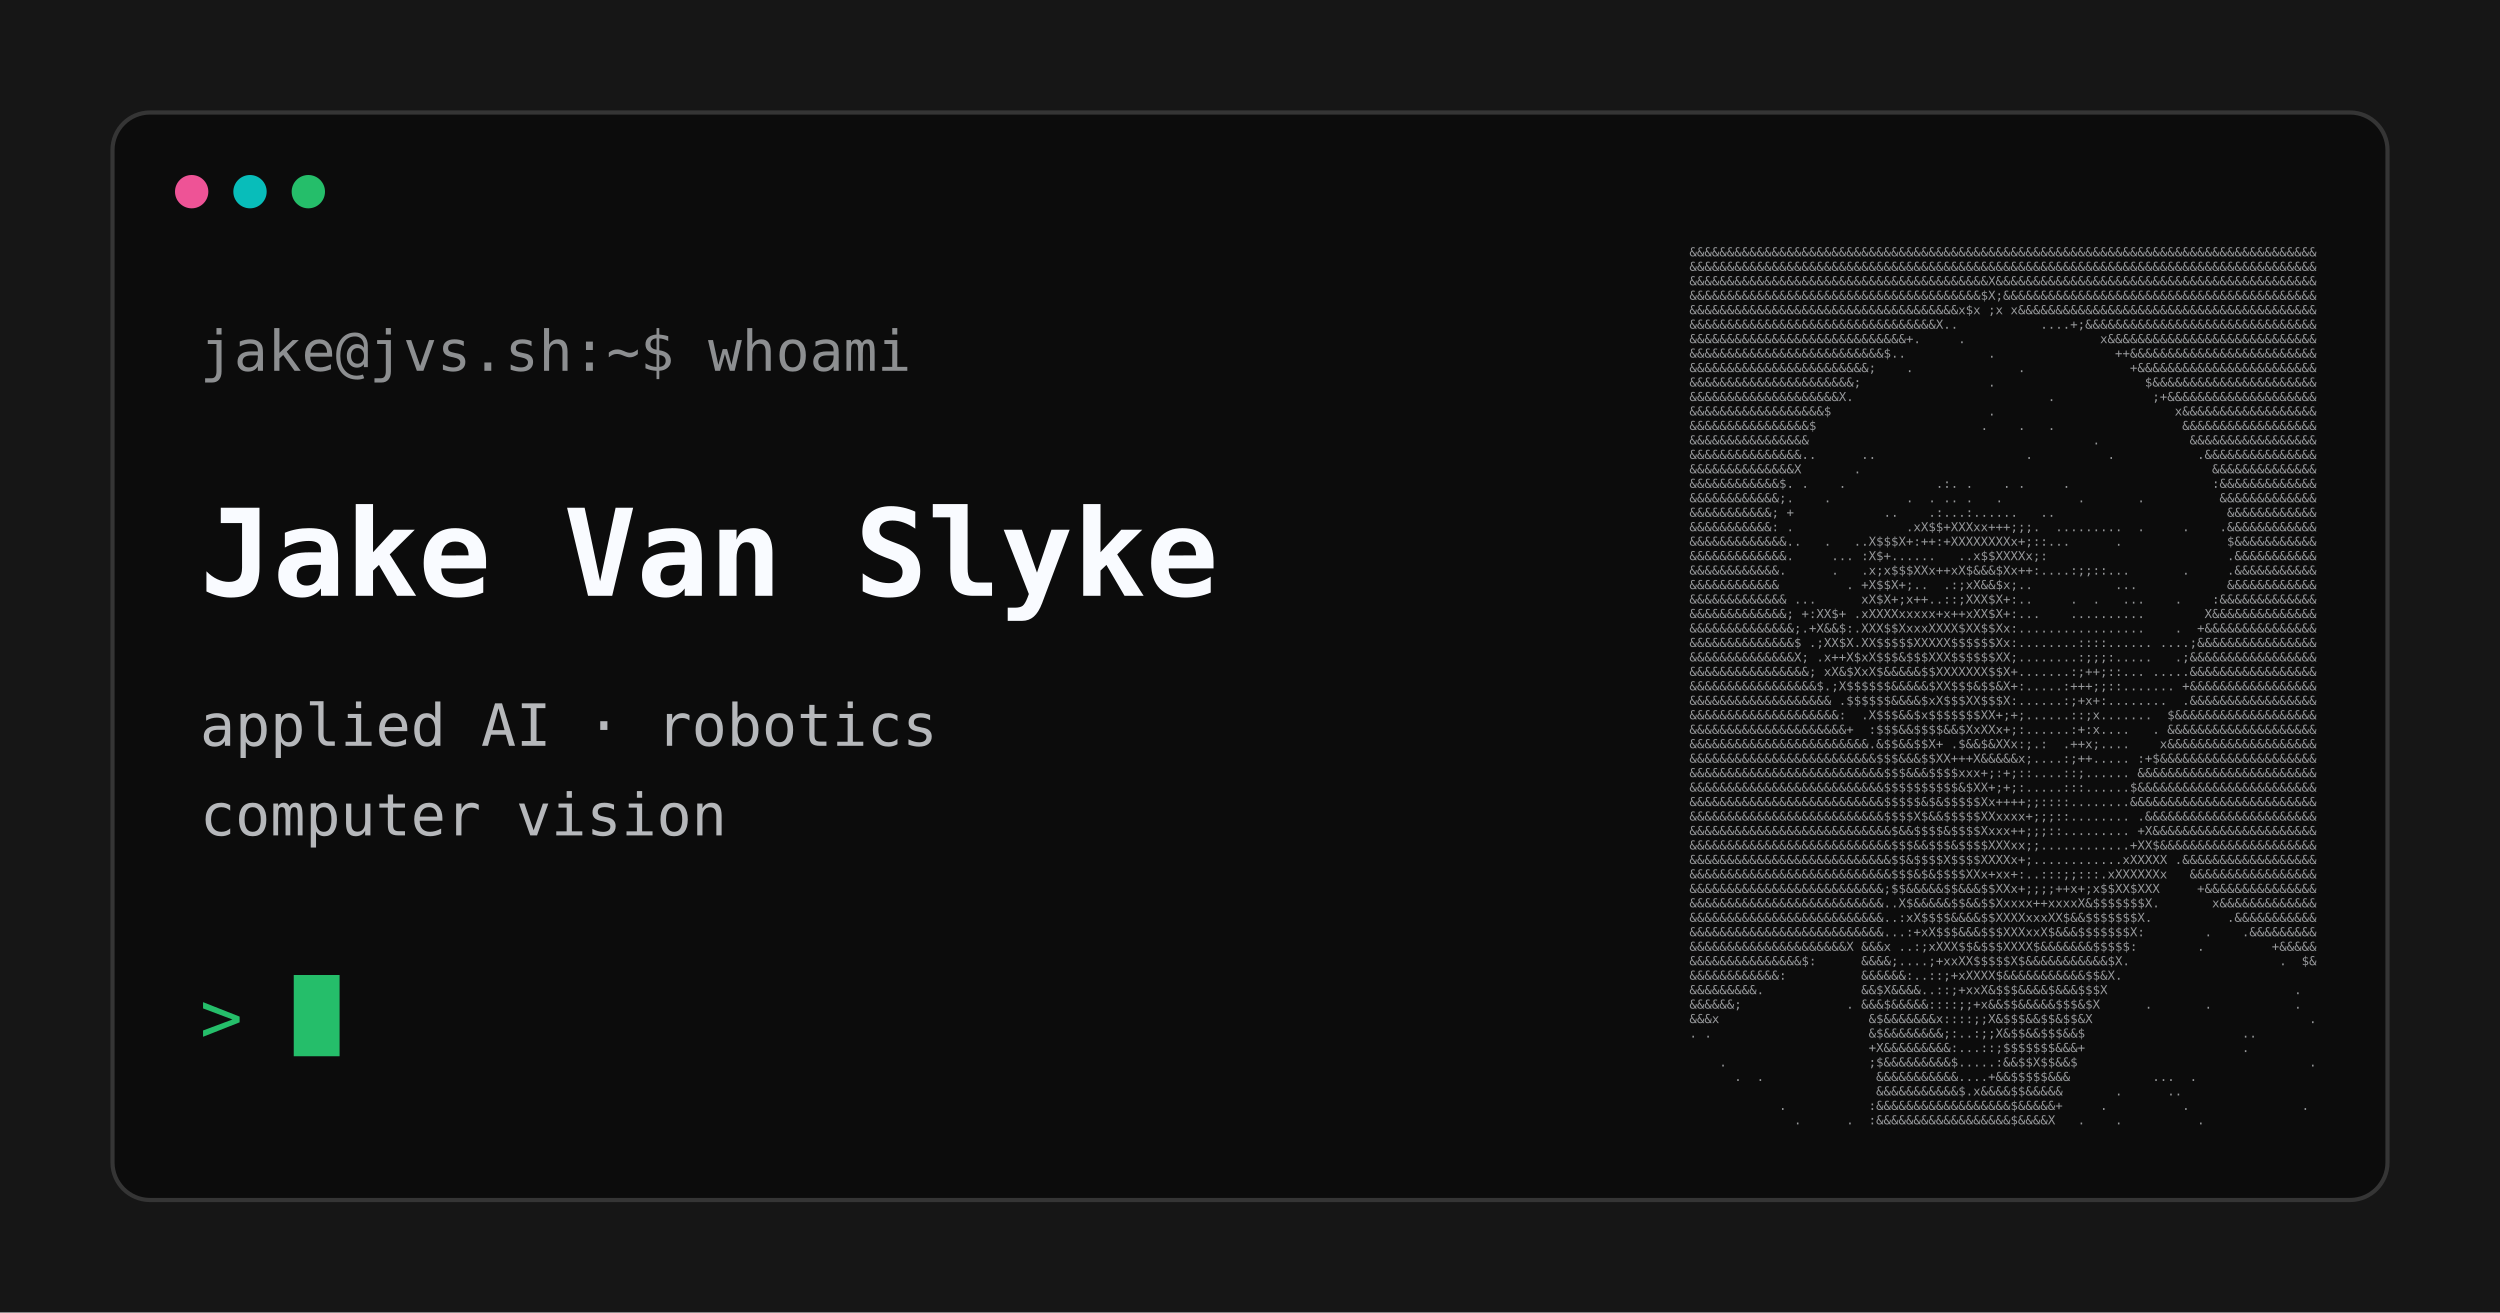
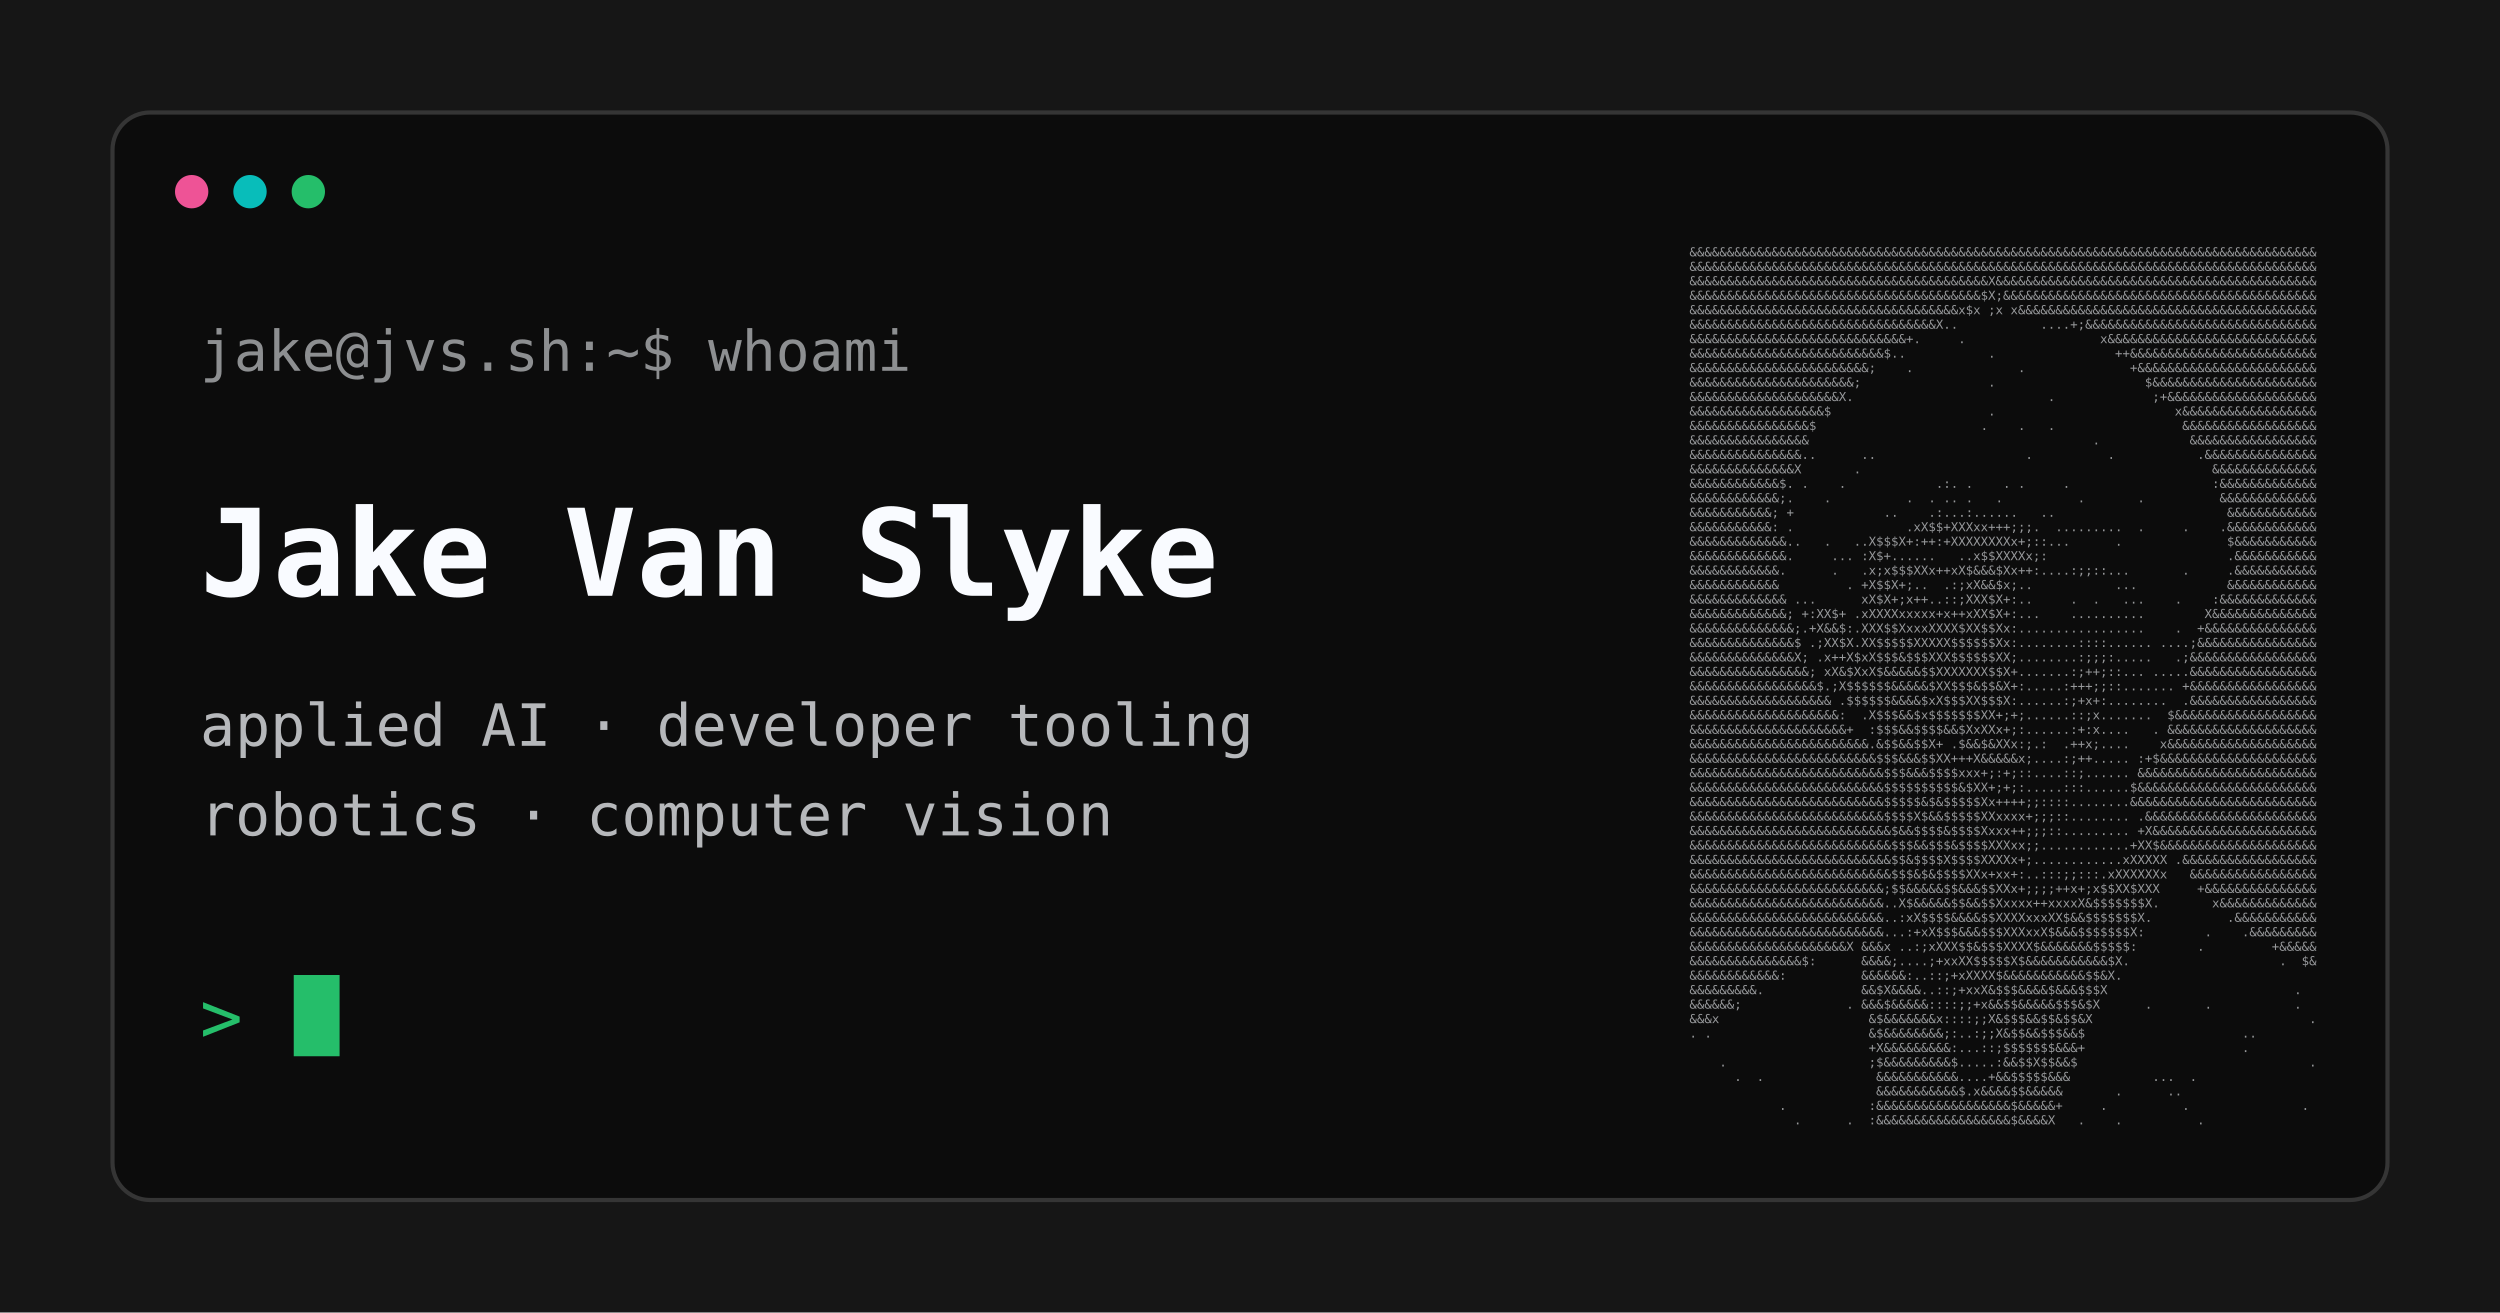
<svg xmlns="http://www.w3.org/2000/svg" width="1200" height="630" viewBox="0 0 1200 630">
  <defs>
  </defs>
  <rect width="1200" height="630" fill="#161616" />
  <rect x="54" y="54" width="1092" height="522" rx="18" fill="#0c0c0c" stroke="#353535" stroke-width="2" />
  <circle cx="92" cy="92" r="8" fill="#ee5396" />
  <circle cx="120" cy="92" r="8" fill="#08bdba" />
  <circle cx="148" cy="92" r="8" fill="#25be6a" />
  <g transform="translate(803 111) scale(.124)" opacity=".82">
    <text fill="#b6b8bb" font-family="DejaVu Sans Mono, ui-monospace, monospace" font-size="48" xml:space="preserve" dominant-baseline="text-before-edge" style="white-space:pre">
      <tspan x="64" y="64">&amp;&amp;&amp;&amp;&amp;&amp;&amp;&amp;&amp;&amp;&amp;&amp;&amp;&amp;&amp;&amp;&amp;&amp;&amp;&amp;&amp;&amp;&amp;&amp;&amp;&amp;&amp;&amp;&amp;&amp;&amp;&amp;&amp;&amp;&amp;&amp;&amp;&amp;&amp;&amp;&amp;&amp;&amp;&amp;&amp;&amp;&amp;&amp;&amp;&amp;&amp;&amp;&amp;&amp;&amp;&amp;&amp;&amp;&amp;&amp;&amp;&amp;&amp;&amp;&amp;&amp;&amp;&amp;&amp;&amp;&amp;&amp;&amp;&amp;&amp;&amp;&amp;&amp;&amp;&amp;&amp;&amp;&amp;&amp;</tspan>
      <tspan x="64" y="120">&amp;&amp;&amp;&amp;&amp;&amp;&amp;&amp;&amp;&amp;&amp;&amp;&amp;&amp;&amp;&amp;&amp;&amp;&amp;&amp;&amp;&amp;&amp;&amp;&amp;&amp;&amp;&amp;&amp;&amp;&amp;&amp;&amp;&amp;&amp;&amp;&amp;&amp;&amp;&amp;&amp;&amp;&amp;&amp;&amp;&amp;&amp;&amp;&amp;&amp;&amp;&amp;&amp;&amp;&amp;&amp;&amp;&amp;&amp;&amp;&amp;&amp;&amp;&amp;&amp;&amp;&amp;&amp;&amp;&amp;&amp;&amp;&amp;&amp;&amp;&amp;&amp;&amp;&amp;&amp;&amp;&amp;&amp;&amp;</tspan>
      <tspan x="64" y="176">&amp;&amp;&amp;&amp;&amp;&amp;&amp;&amp;&amp;&amp;&amp;&amp;&amp;&amp;&amp;&amp;&amp;&amp;&amp;&amp;&amp;&amp;&amp;&amp;&amp;&amp;&amp;&amp;&amp;&amp;&amp;&amp;&amp;&amp;&amp;&amp;&amp;&amp;&amp;&amp;X&amp;&amp;&amp;&amp;&amp;&amp;&amp;&amp;&amp;&amp;&amp;&amp;&amp;&amp;&amp;&amp;&amp;&amp;&amp;&amp;&amp;&amp;&amp;&amp;&amp;&amp;&amp;&amp;&amp;&amp;&amp;&amp;&amp;&amp;&amp;&amp;&amp;&amp;&amp;&amp;&amp;&amp;&amp;</tspan>
      <tspan x="64" y="232">&amp;&amp;&amp;&amp;&amp;&amp;&amp;&amp;&amp;&amp;&amp;&amp;&amp;&amp;&amp;&amp;&amp;&amp;&amp;&amp;&amp;&amp;&amp;&amp;&amp;&amp;&amp;&amp;&amp;&amp;&amp;&amp;&amp;&amp;&amp;&amp;&amp;&amp;&amp;$X;&amp;&amp;&amp;&amp;&amp;&amp;&amp;&amp;&amp;&amp;&amp;&amp;&amp;&amp;&amp;&amp;&amp;&amp;&amp;&amp;&amp;&amp;&amp;&amp;&amp;&amp;&amp;&amp;&amp;&amp;&amp;&amp;&amp;&amp;&amp;&amp;&amp;&amp;&amp;&amp;&amp;&amp;</tspan>
      <tspan x="64" y="288">&amp;&amp;&amp;&amp;&amp;&amp;&amp;&amp;&amp;&amp;&amp;&amp;&amp;&amp;&amp;&amp;&amp;&amp;&amp;&amp;&amp;&amp;&amp;&amp;&amp;&amp;&amp;&amp;&amp;&amp;&amp;&amp;&amp;&amp;&amp;&amp;x$x ;x x&amp;&amp;&amp;&amp;&amp;&amp;&amp;&amp;&amp;&amp;&amp;&amp;&amp;&amp;&amp;&amp;&amp;&amp;&amp;&amp;&amp;&amp;&amp;&amp;&amp;&amp;&amp;&amp;&amp;&amp;&amp;&amp;&amp;&amp;&amp;&amp;&amp;&amp;&amp;&amp;</tspan>
      <tspan x="64" y="344">&amp;&amp;&amp;&amp;&amp;&amp;&amp;&amp;&amp;&amp;&amp;&amp;&amp;&amp;&amp;&amp;&amp;&amp;&amp;&amp;&amp;&amp;&amp;&amp;&amp;&amp;&amp;&amp;&amp;&amp;&amp;&amp;&amp;X..           ....+;&amp;&amp;&amp;&amp;&amp;&amp;&amp;&amp;&amp;&amp;&amp;&amp;&amp;&amp;&amp;&amp;&amp;&amp;&amp;&amp;&amp;&amp;&amp;&amp;&amp;&amp;&amp;&amp;&amp;&amp;&amp;</tspan>
      <tspan x="64" y="400">&amp;&amp;&amp;&amp;&amp;&amp;&amp;&amp;&amp;&amp;&amp;&amp;&amp;&amp;&amp;&amp;&amp;&amp;&amp;&amp;&amp;&amp;&amp;&amp;&amp;&amp;&amp;&amp;&amp;+.     .                  x&amp;&amp;&amp;&amp;&amp;&amp;&amp;&amp;&amp;&amp;&amp;&amp;&amp;&amp;&amp;&amp;&amp;&amp;&amp;&amp;&amp;&amp;&amp;&amp;&amp;&amp;&amp;&amp;</tspan>
      <tspan x="64" y="456">&amp;&amp;&amp;&amp;&amp;&amp;&amp;&amp;&amp;&amp;&amp;&amp;&amp;&amp;&amp;&amp;&amp;&amp;&amp;&amp;&amp;&amp;&amp;&amp;&amp;&amp;$..           .                ++&amp;&amp;&amp;&amp;&amp;&amp;&amp;&amp;&amp;&amp;&amp;&amp;&amp;&amp;&amp;&amp;&amp;&amp;&amp;&amp;&amp;&amp;&amp;&amp;&amp;</tspan>
      <tspan x="64" y="512">&amp;&amp;&amp;&amp;&amp;&amp;&amp;&amp;&amp;&amp;&amp;&amp;&amp;&amp;&amp;&amp;&amp;&amp;&amp;&amp;&amp;&amp;&amp;&amp;;    .              .              +&amp;&amp;&amp;&amp;&amp;&amp;&amp;&amp;&amp;&amp;&amp;&amp;&amp;&amp;&amp;&amp;&amp;&amp;&amp;&amp;&amp;&amp;&amp;&amp;</tspan>
      <tspan x="64" y="568">&amp;&amp;&amp;&amp;&amp;&amp;&amp;&amp;&amp;&amp;&amp;&amp;&amp;&amp;&amp;&amp;&amp;&amp;&amp;&amp;&amp;&amp;;                 .                    $&amp;&amp;&amp;&amp;&amp;&amp;&amp;&amp;&amp;&amp;&amp;&amp;&amp;&amp;&amp;&amp;&amp;&amp;&amp;&amp;&amp;&amp;</tspan>
      <tspan x="64" y="624">&amp;&amp;&amp;&amp;&amp;&amp;&amp;&amp;&amp;&amp;&amp;&amp;&amp;&amp;&amp;&amp;&amp;&amp;&amp;&amp;X.                          .             ;+&amp;&amp;&amp;&amp;&amp;&amp;&amp;&amp;&amp;&amp;&amp;&amp;&amp;&amp;&amp;&amp;&amp;&amp;&amp;&amp;</tspan>
      <tspan x="64" y="680">&amp;&amp;&amp;&amp;&amp;&amp;&amp;&amp;&amp;&amp;&amp;&amp;&amp;&amp;&amp;&amp;&amp;&amp;$                     .                        x&amp;&amp;&amp;&amp;&amp;&amp;&amp;&amp;&amp;&amp;&amp;&amp;&amp;&amp;&amp;&amp;&amp;&amp;</tspan>
      <tspan x="64" y="736">&amp;&amp;&amp;&amp;&amp;&amp;&amp;&amp;&amp;&amp;&amp;&amp;&amp;&amp;&amp;&amp;$                      .    .   .                 &amp;&amp;&amp;&amp;&amp;&amp;&amp;&amp;&amp;&amp;&amp;&amp;&amp;&amp;&amp;&amp;&amp;&amp;</tspan>
      <tspan x="64" y="792">&amp;&amp;&amp;&amp;&amp;&amp;&amp;&amp;&amp;&amp;&amp;&amp;&amp;&amp;&amp;&amp;                                      .            &amp;&amp;&amp;&amp;&amp;&amp;&amp;&amp;&amp;&amp;&amp;&amp;&amp;&amp;&amp;&amp;&amp;</tspan>
      <tspan x="64" y="848">&amp;&amp;&amp;&amp;&amp;&amp;&amp;&amp;&amp;&amp;&amp;&amp;&amp;&amp;&amp;..      ..                    .          .           .&amp;&amp;&amp;&amp;&amp;&amp;&amp;&amp;&amp;&amp;&amp;&amp;&amp;&amp;&amp;</tspan>
      <tspan x="64" y="904">&amp;&amp;&amp;&amp;&amp;&amp;&amp;&amp;&amp;&amp;&amp;&amp;&amp;&amp;X       .                                               &amp;&amp;&amp;&amp;&amp;&amp;&amp;&amp;&amp;&amp;&amp;&amp;&amp;&amp;</tspan>
      <tspan x="64" y="960">&amp;&amp;&amp;&amp;&amp;&amp;&amp;&amp;&amp;&amp;&amp;&amp;$. .    .            .:. .    . .     .                   :&amp;&amp;&amp;&amp;&amp;&amp;&amp;&amp;&amp;&amp;&amp;&amp;&amp;</tspan>
      <tspan x="64" y="1016">&amp;&amp;&amp;&amp;&amp;&amp;&amp;&amp;&amp;&amp;&amp;&amp;;.    .          .  . .. .   .          .       .          &amp;&amp;&amp;&amp;&amp;&amp;&amp;&amp;&amp;&amp;&amp;&amp;&amp;</tspan>
      <tspan x="64" y="1072">&amp;&amp;&amp;&amp;&amp;&amp;&amp;&amp;&amp;&amp;&amp;; +            ..    .:...:......   ..                       &amp;&amp;&amp;&amp;&amp;&amp;&amp;&amp;&amp;&amp;&amp;&amp;</tspan>
      <tspan x="64" y="1128">&amp;&amp;&amp;&amp;&amp;&amp;&amp;&amp;&amp;&amp;&amp;: .               .xX$$+XXXxx+++;;;.  .........  .     .    .&amp;&amp;&amp;&amp;&amp;&amp;&amp;&amp;&amp;&amp;&amp;&amp;</tspan>
      <tspan x="64" y="1184">&amp;&amp;&amp;&amp;&amp;&amp;&amp;&amp;&amp;&amp;&amp;&amp;&amp;..   .   ..X$$$X+:++:+XXXXXXXXx+;::...      .              $&amp;&amp;&amp;&amp;&amp;&amp;&amp;&amp;&amp;&amp;&amp;</tspan>
      <tspan x="64" y="1240">&amp;&amp;&amp;&amp;&amp;&amp;&amp;&amp;&amp;&amp;&amp;&amp;&amp;.     ... :X$+......   ..x$$XXXXx;:                        .&amp;&amp;&amp;&amp;&amp;&amp;&amp;&amp;&amp;&amp;&amp;</tspan>
      <tspan x="64" y="1296">&amp;&amp;&amp;&amp;&amp;&amp;&amp;&amp;&amp;&amp;&amp;&amp;.      .   .x;x$$$XXx++xX$&amp;&amp;&amp;$Xx++:....:;;::...       .     .&amp;&amp;&amp;&amp;&amp;&amp;&amp;&amp;&amp;&amp;&amp;</tspan>
      <tspan x="64" y="1352">&amp;&amp;&amp;&amp;&amp;&amp;&amp;&amp;&amp;&amp;&amp;&amp;         . +X$$X+;..  .:;xX&amp;&amp;$x;..           ...            &amp;&amp;&amp;&amp;&amp;&amp;&amp;&amp;&amp;&amp;&amp;&amp;</tspan>
      <tspan x="64" y="1408">&amp;&amp;&amp;&amp;&amp;&amp;&amp;&amp;&amp;&amp;&amp;&amp;&amp; ...      xX$X+;x++..::;XXX$X+:..     .  .   ...    .    :&amp;&amp;&amp;&amp;&amp;&amp;&amp;&amp;&amp;&amp;&amp;&amp;&amp;</tspan>
      <tspan x="64" y="1464">&amp;&amp;&amp;&amp;&amp;&amp;&amp;&amp;&amp;&amp;&amp;&amp;&amp;; +:XX$+ .xXXXXxxxxx+x++xXX$X+:...    ..........        X&amp;&amp;&amp;&amp;&amp;&amp;&amp;&amp;&amp;&amp;&amp;&amp;&amp;&amp;</tspan>
      <tspan x="64" y="1520">&amp;&amp;&amp;&amp;&amp;&amp;&amp;&amp;&amp;&amp;&amp;&amp;&amp;&amp;;.+X&amp;&amp;$:.XXX$$XxxxXXXX$XX$$Xx:.................    .  +&amp;&amp;&amp;&amp;&amp;&amp;&amp;&amp;&amp;&amp;&amp;&amp;&amp;&amp;&amp;</tspan>
      <tspan x="64" y="1576">&amp;&amp;&amp;&amp;&amp;&amp;&amp;&amp;&amp;&amp;&amp;&amp;&amp;&amp;$ .;XX$X.XX$$$$$XXXXX$$$$$$Xx:........::::...... ....;&amp;&amp;&amp;&amp;&amp;&amp;&amp;&amp;&amp;&amp;&amp;&amp;&amp;&amp;&amp;&amp;</tspan>
      <tspan x="64" y="1632">&amp;&amp;&amp;&amp;&amp;&amp;&amp;&amp;&amp;&amp;&amp;&amp;&amp;&amp;X; .x++X$xX$$$&amp;$$$XXX$$$$$$XX;........:;;;:.....   .;&amp;&amp;&amp;&amp;&amp;&amp;&amp;&amp;&amp;&amp;&amp;&amp;&amp;&amp;&amp;&amp;&amp;</tspan>
      <tspan x="64" y="1688">&amp;&amp;&amp;&amp;&amp;&amp;&amp;&amp;&amp;&amp;&amp;&amp;&amp;&amp;&amp;&amp;; xX&amp;$XxX$&amp;&amp;&amp;&amp;&amp;$$XXXXXXX$$X+.......:;++;::... .....&amp;&amp;&amp;&amp;&amp;&amp;&amp;&amp;&amp;&amp;&amp;&amp;&amp;&amp;&amp;&amp;&amp;</tspan>
      <tspan x="64" y="1744">&amp;&amp;&amp;&amp;&amp;&amp;&amp;&amp;&amp;&amp;&amp;&amp;&amp;&amp;&amp;&amp;&amp;$.;X$$$$$$&amp;&amp;&amp;&amp;&amp;$XX$$$&amp;$$&amp;X+:.....:+++;;::....... +&amp;&amp;&amp;&amp;&amp;&amp;&amp;&amp;&amp;&amp;&amp;&amp;&amp;&amp;&amp;&amp;&amp;</tspan>
      <tspan x="64" y="1800">&amp;&amp;&amp;&amp;&amp;&amp;&amp;&amp;&amp;&amp;&amp;&amp;&amp;&amp;&amp;&amp;&amp;&amp;&amp; .$$$$$$&amp;&amp;&amp;&amp;$xX$$$XX$$$X:......:;+x+:........  .&amp;&amp;&amp;&amp;&amp;&amp;&amp;&amp;&amp;&amp;&amp;&amp;&amp;&amp;&amp;&amp;&amp;</tspan>
      <tspan x="64" y="1856">&amp;&amp;&amp;&amp;&amp;&amp;&amp;&amp;&amp;&amp;&amp;&amp;&amp;&amp;&amp;&amp;&amp;&amp;&amp;&amp;:  .X$$$&amp;&amp;$x$$$$$$$XX+;+;......::;x.......  $&amp;&amp;&amp;&amp;&amp;&amp;&amp;&amp;&amp;&amp;&amp;&amp;&amp;&amp;&amp;&amp;&amp;&amp;&amp;</tspan>
      <tspan x="64" y="1912">&amp;&amp;&amp;&amp;&amp;&amp;&amp;&amp;&amp;&amp;&amp;&amp;&amp;&amp;&amp;&amp;&amp;&amp;&amp;&amp;&amp;+  :$$$&amp;&amp;$$$$&amp;&amp;$XxXXx+;:......:+:x....   . &amp;&amp;&amp;&amp;&amp;&amp;&amp;&amp;&amp;&amp;&amp;&amp;&amp;&amp;&amp;&amp;&amp;&amp;&amp;&amp;</tspan>
      <tspan x="64" y="1968">&amp;&amp;&amp;&amp;&amp;&amp;&amp;&amp;&amp;&amp;&amp;&amp;&amp;&amp;&amp;&amp;&amp;&amp;&amp;&amp;&amp;&amp;&amp;&amp;.&amp;$$&amp;&amp;$$X+ .$&amp;&amp;$&amp;XXx:;.:  .++x;....    x&amp;&amp;&amp;&amp;&amp;&amp;&amp;&amp;&amp;&amp;&amp;&amp;&amp;&amp;&amp;&amp;&amp;&amp;&amp;&amp;</tspan>
      <tspan x="64" y="2024">&amp;&amp;&amp;&amp;&amp;&amp;&amp;&amp;&amp;&amp;&amp;&amp;&amp;&amp;&amp;&amp;&amp;&amp;&amp;&amp;&amp;&amp;&amp;&amp;&amp;$$$&amp;&amp;&amp;$$XX+++X&amp;&amp;&amp;&amp;&amp;x;....:;++..... :+$&amp;&amp;&amp;&amp;&amp;&amp;&amp;&amp;&amp;&amp;&amp;&amp;&amp;&amp;&amp;&amp;&amp;&amp;&amp;&amp;&amp;</tspan>
      <tspan x="64" y="2080">&amp;&amp;&amp;&amp;&amp;&amp;&amp;&amp;&amp;&amp;&amp;&amp;&amp;&amp;&amp;&amp;&amp;&amp;&amp;&amp;&amp;&amp;&amp;&amp;&amp;&amp;$$$&amp;&amp;&amp;$$$$xxx+;:+;::....::;...... &amp;&amp;&amp;&amp;&amp;&amp;&amp;&amp;&amp;&amp;&amp;&amp;&amp;&amp;&amp;&amp;&amp;&amp;&amp;&amp;&amp;&amp;&amp;&amp;</tspan>
      <tspan x="64" y="2136">&amp;&amp;&amp;&amp;&amp;&amp;&amp;&amp;&amp;&amp;&amp;&amp;&amp;&amp;&amp;&amp;&amp;&amp;&amp;&amp;&amp;&amp;&amp;&amp;&amp;&amp;$$$$$$$$$$&amp;$XX+;+;:.....:::......$&amp;&amp;&amp;&amp;&amp;&amp;&amp;&amp;&amp;&amp;&amp;&amp;&amp;&amp;&amp;&amp;&amp;&amp;&amp;&amp;&amp;&amp;&amp;&amp;</tspan>
      <tspan x="64" y="2192">&amp;&amp;&amp;&amp;&amp;&amp;&amp;&amp;&amp;&amp;&amp;&amp;&amp;&amp;&amp;&amp;&amp;&amp;&amp;&amp;&amp;&amp;&amp;&amp;&amp;&amp;$$$$$&amp;$&amp;$$$$$Xx++++;;::::........&amp;&amp;&amp;&amp;&amp;&amp;&amp;&amp;&amp;&amp;&amp;&amp;&amp;&amp;&amp;&amp;&amp;&amp;&amp;&amp;&amp;&amp;&amp;&amp;&amp;</tspan>
      <tspan x="64" y="2248">&amp;&amp;&amp;&amp;&amp;&amp;&amp;&amp;&amp;&amp;&amp;&amp;&amp;&amp;&amp;&amp;&amp;&amp;&amp;&amp;&amp;&amp;&amp;&amp;&amp;&amp;$$$$X$&amp;&amp;$$$$$XXxxxx+;;;::........ .&amp;&amp;&amp;&amp;&amp;&amp;&amp;&amp;&amp;&amp;&amp;&amp;&amp;&amp;&amp;&amp;&amp;&amp;&amp;&amp;&amp;&amp;&amp;</tspan>
      <tspan x="64" y="2304">&amp;&amp;&amp;&amp;&amp;&amp;&amp;&amp;&amp;&amp;&amp;&amp;&amp;&amp;&amp;&amp;&amp;&amp;&amp;&amp;&amp;&amp;&amp;&amp;&amp;&amp;&amp;$&amp;&amp;$$$$&amp;$$$$Xxxx++;;;::......... +X&amp;&amp;&amp;&amp;&amp;&amp;&amp;&amp;&amp;&amp;&amp;&amp;&amp;&amp;&amp;&amp;&amp;&amp;&amp;&amp;&amp;&amp;</tspan>
      <tspan x="64" y="2360">&amp;&amp;&amp;&amp;&amp;&amp;&amp;&amp;&amp;&amp;&amp;&amp;&amp;&amp;&amp;&amp;&amp;&amp;&amp;&amp;&amp;&amp;&amp;&amp;&amp;&amp;&amp;$$$&amp;&amp;$$$&amp;$$$$XXXxx;;............+XX$&amp;&amp;&amp;&amp;&amp;&amp;&amp;&amp;&amp;&amp;&amp;&amp;&amp;&amp;&amp;&amp;&amp;&amp;&amp;&amp;&amp;</tspan>
      <tspan x="64" y="2416">&amp;&amp;&amp;&amp;&amp;&amp;&amp;&amp;&amp;&amp;&amp;&amp;&amp;&amp;&amp;&amp;&amp;&amp;&amp;&amp;&amp;&amp;&amp;&amp;&amp;&amp;&amp;$$&amp;$$$$X$$$$XXXXx+;............xXXXXX .&amp;&amp;&amp;&amp;&amp;&amp;&amp;&amp;&amp;&amp;&amp;&amp;&amp;&amp;&amp;&amp;&amp;&amp;</tspan>
      <tspan x="64" y="2472">&amp;&amp;&amp;&amp;&amp;&amp;&amp;&amp;&amp;&amp;&amp;&amp;&amp;&amp;&amp;&amp;&amp;&amp;&amp;&amp;&amp;&amp;&amp;&amp;&amp;&amp;&amp;$$$&amp;$&amp;$$$$XXx+xx+:..:::;;:::.xXXXXXXx   &amp;&amp;&amp;&amp;&amp;&amp;&amp;&amp;&amp;&amp;&amp;&amp;&amp;&amp;&amp;&amp;&amp;</tspan>
      <tspan x="64" y="2528">&amp;&amp;&amp;&amp;&amp;&amp;&amp;&amp;&amp;&amp;&amp;&amp;&amp;&amp;&amp;&amp;&amp;&amp;&amp;&amp;&amp;&amp;&amp;&amp;&amp;&amp;;$$&amp;&amp;&amp;&amp;&amp;$$&amp;&amp;&amp;$$XXx+;;;;++x+;x$$XX$XXX     +&amp;&amp;&amp;&amp;&amp;&amp;&amp;&amp;&amp;&amp;&amp;&amp;&amp;&amp;&amp;</tspan>
      <tspan x="64" y="2584">&amp;&amp;&amp;&amp;&amp;&amp;&amp;&amp;&amp;&amp;&amp;&amp;&amp;&amp;&amp;&amp;&amp;&amp;&amp;&amp;&amp;&amp;&amp;&amp;&amp;&amp;..X$&amp;&amp;&amp;&amp;&amp;$$&amp;&amp;$$Xxxxx++xxxxX&amp;$$$$$$$X.       x&amp;&amp;&amp;&amp;&amp;&amp;&amp;&amp;&amp;&amp;&amp;&amp;&amp;</tspan>
      <tspan x="64" y="2640">&amp;&amp;&amp;&amp;&amp;&amp;&amp;&amp;&amp;&amp;&amp;&amp;&amp;&amp;&amp;&amp;&amp;&amp;&amp;&amp;&amp;&amp;&amp;&amp;&amp;&amp;..:xX$$$$&amp;&amp;&amp;&amp;$$XXXXxxxXX$&amp;&amp;$$$$$$$X.          .&amp;&amp;&amp;&amp;&amp;&amp;&amp;&amp;&amp;&amp;&amp;</tspan>
      <tspan x="64" y="2696">&amp;&amp;&amp;&amp;&amp;&amp;&amp;&amp;&amp;&amp;&amp;&amp;&amp;&amp;&amp;&amp;&amp;&amp;&amp;&amp;&amp;&amp;&amp;&amp;&amp;&amp;...:+xX$$$&amp;&amp;&amp;$$$XXXxxX$&amp;&amp;&amp;$$$$$$$X:        .    .&amp;&amp;&amp;&amp;&amp;&amp;&amp;&amp;&amp;</tspan>
      <tspan x="64" y="2752">&amp;&amp;&amp;&amp;&amp;&amp;&amp;&amp;&amp;&amp;&amp;&amp;&amp;&amp;&amp;&amp;&amp;&amp;&amp;&amp;&amp;X &amp;&amp;&amp;x ..:;xXXX$$&amp;$$$XXXX$&amp;&amp;&amp;&amp;&amp;&amp;&amp;$$$$$:        .         +&amp;&amp;&amp;&amp;&amp;</tspan>
      <tspan x="64" y="2808">&amp;&amp;&amp;&amp;&amp;&amp;&amp;&amp;&amp;&amp;&amp;&amp;&amp;&amp;&amp;$:      &amp;&amp;&amp;&amp;;....;+xxXX$$$$$X$&amp;&amp;&amp;&amp;&amp;&amp;&amp;&amp;&amp;&amp;&amp;$X.                    .  $&amp;</tspan>
      <tspan x="64" y="2864">&amp;&amp;&amp;&amp;&amp;&amp;&amp;&amp;&amp;&amp;&amp;&amp;:          &amp;&amp;&amp;&amp;&amp;&amp;:..::;+xXXXX$&amp;&amp;&amp;&amp;&amp;&amp;&amp;&amp;&amp;&amp;&amp;$$&amp;X.                          </tspan>
      <tspan x="64" y="2920">&amp;&amp;&amp;&amp;&amp;&amp;&amp;&amp;&amp;.             &amp;&amp;$X&amp;&amp;&amp;&amp;..::;+xxX&amp;$$$&amp;&amp;&amp;&amp;$&amp;&amp;&amp;$$$X                         .  </tspan>
      <tspan x="64" y="2976">&amp;&amp;&amp;&amp;&amp;&amp;;              . &amp;&amp;&amp;$&amp;&amp;&amp;&amp;&amp;::::;;+x&amp;&amp;$$&amp;&amp;&amp;&amp;&amp;$$$&amp;$X      .       .           .  </tspan>
      <tspan x="64" y="3032">&amp;&amp;&amp;x                    &amp;$&amp;&amp;&amp;&amp;&amp;&amp;&amp;x::::;;X&amp;$$$&amp;&amp;$$&amp;$$&amp;X                             .</tspan>
      <tspan x="64" y="3088">. .                     &amp;$&amp;&amp;&amp;&amp;&amp;&amp;&amp;&amp;;:..:;;X&amp;$$&amp;&amp;$$$&amp;&amp;$                     ..        </tspan>
      <tspan x="64" y="3144">                        +X&amp;&amp;&amp;&amp;&amp;&amp;&amp;&amp;&amp;:...::;$$$$$$$&amp;&amp;&amp;+                     .         </tspan>
      <tspan x="64" y="3200">    .                   ;$&amp;&amp;&amp;&amp;&amp;&amp;&amp;&amp;&amp;$.....:&amp;&amp;$$X$$&amp;&amp;$                               .</tspan>
      <tspan x="64" y="3256">      .  .               &amp;&amp;&amp;&amp;&amp;&amp;&amp;&amp;&amp;&amp;&amp;....+&amp;&amp;$$$$$&amp;&amp;&amp;           ...  .                </tspan>
      <tspan x="64" y="3312">                         &amp;&amp;&amp;&amp;&amp;&amp;&amp;&amp;&amp;&amp;&amp;$.x&amp;&amp;&amp;&amp;$$&amp;&amp;&amp;&amp;&amp;       .      ..                  </tspan>
      <tspan x="64" y="3368">            .           :&amp;&amp;&amp;&amp;&amp;&amp;&amp;&amp;&amp;&amp;&amp;&amp;&amp;&amp;&amp;&amp;&amp;&amp;$&amp;&amp;&amp;&amp;&amp;+     .          .               . </tspan>
      <tspan x="64" y="3424">              .      .  :&amp;&amp;&amp;&amp;&amp;&amp;&amp;&amp;&amp;&amp;&amp;&amp;&amp;&amp;&amp;&amp;&amp;&amp;$&amp;&amp;&amp;&amp;X   .    .          .</tspan>
    </text>
  </g>
  <g font-family="DejaVu Sans Mono, ui-monospace, monospace">
    <text x="96" y="178" fill="#8d8f91" font-size="27">jake@jvs.sh:~$ whoami</text>
    <text x="96" y="286" fill="#f9fbff" font-size="58" font-weight="700">Jake Van Slyke</text>
-     <text x="96" y="358" fill="#b6b8bb" font-size="28">applied AI · robotics</text>
-     <text x="96" y="401" fill="#b6b8bb" font-size="28">computer vision</text>
+     <text x="96" y="358" fill="#b6b8bb" font-size="28">applied AI · developer tooling</text>
+     <text x="96" y="401" fill="#b6b8bb" font-size="28">robotics · computer vision</text>
    <text x="96" y="500" fill="#25be6a" font-size="34">&gt;</text>
    <rect x="141" y="468" width="22" height="39" fill="#25be6a" />
  </g>
</svg>
